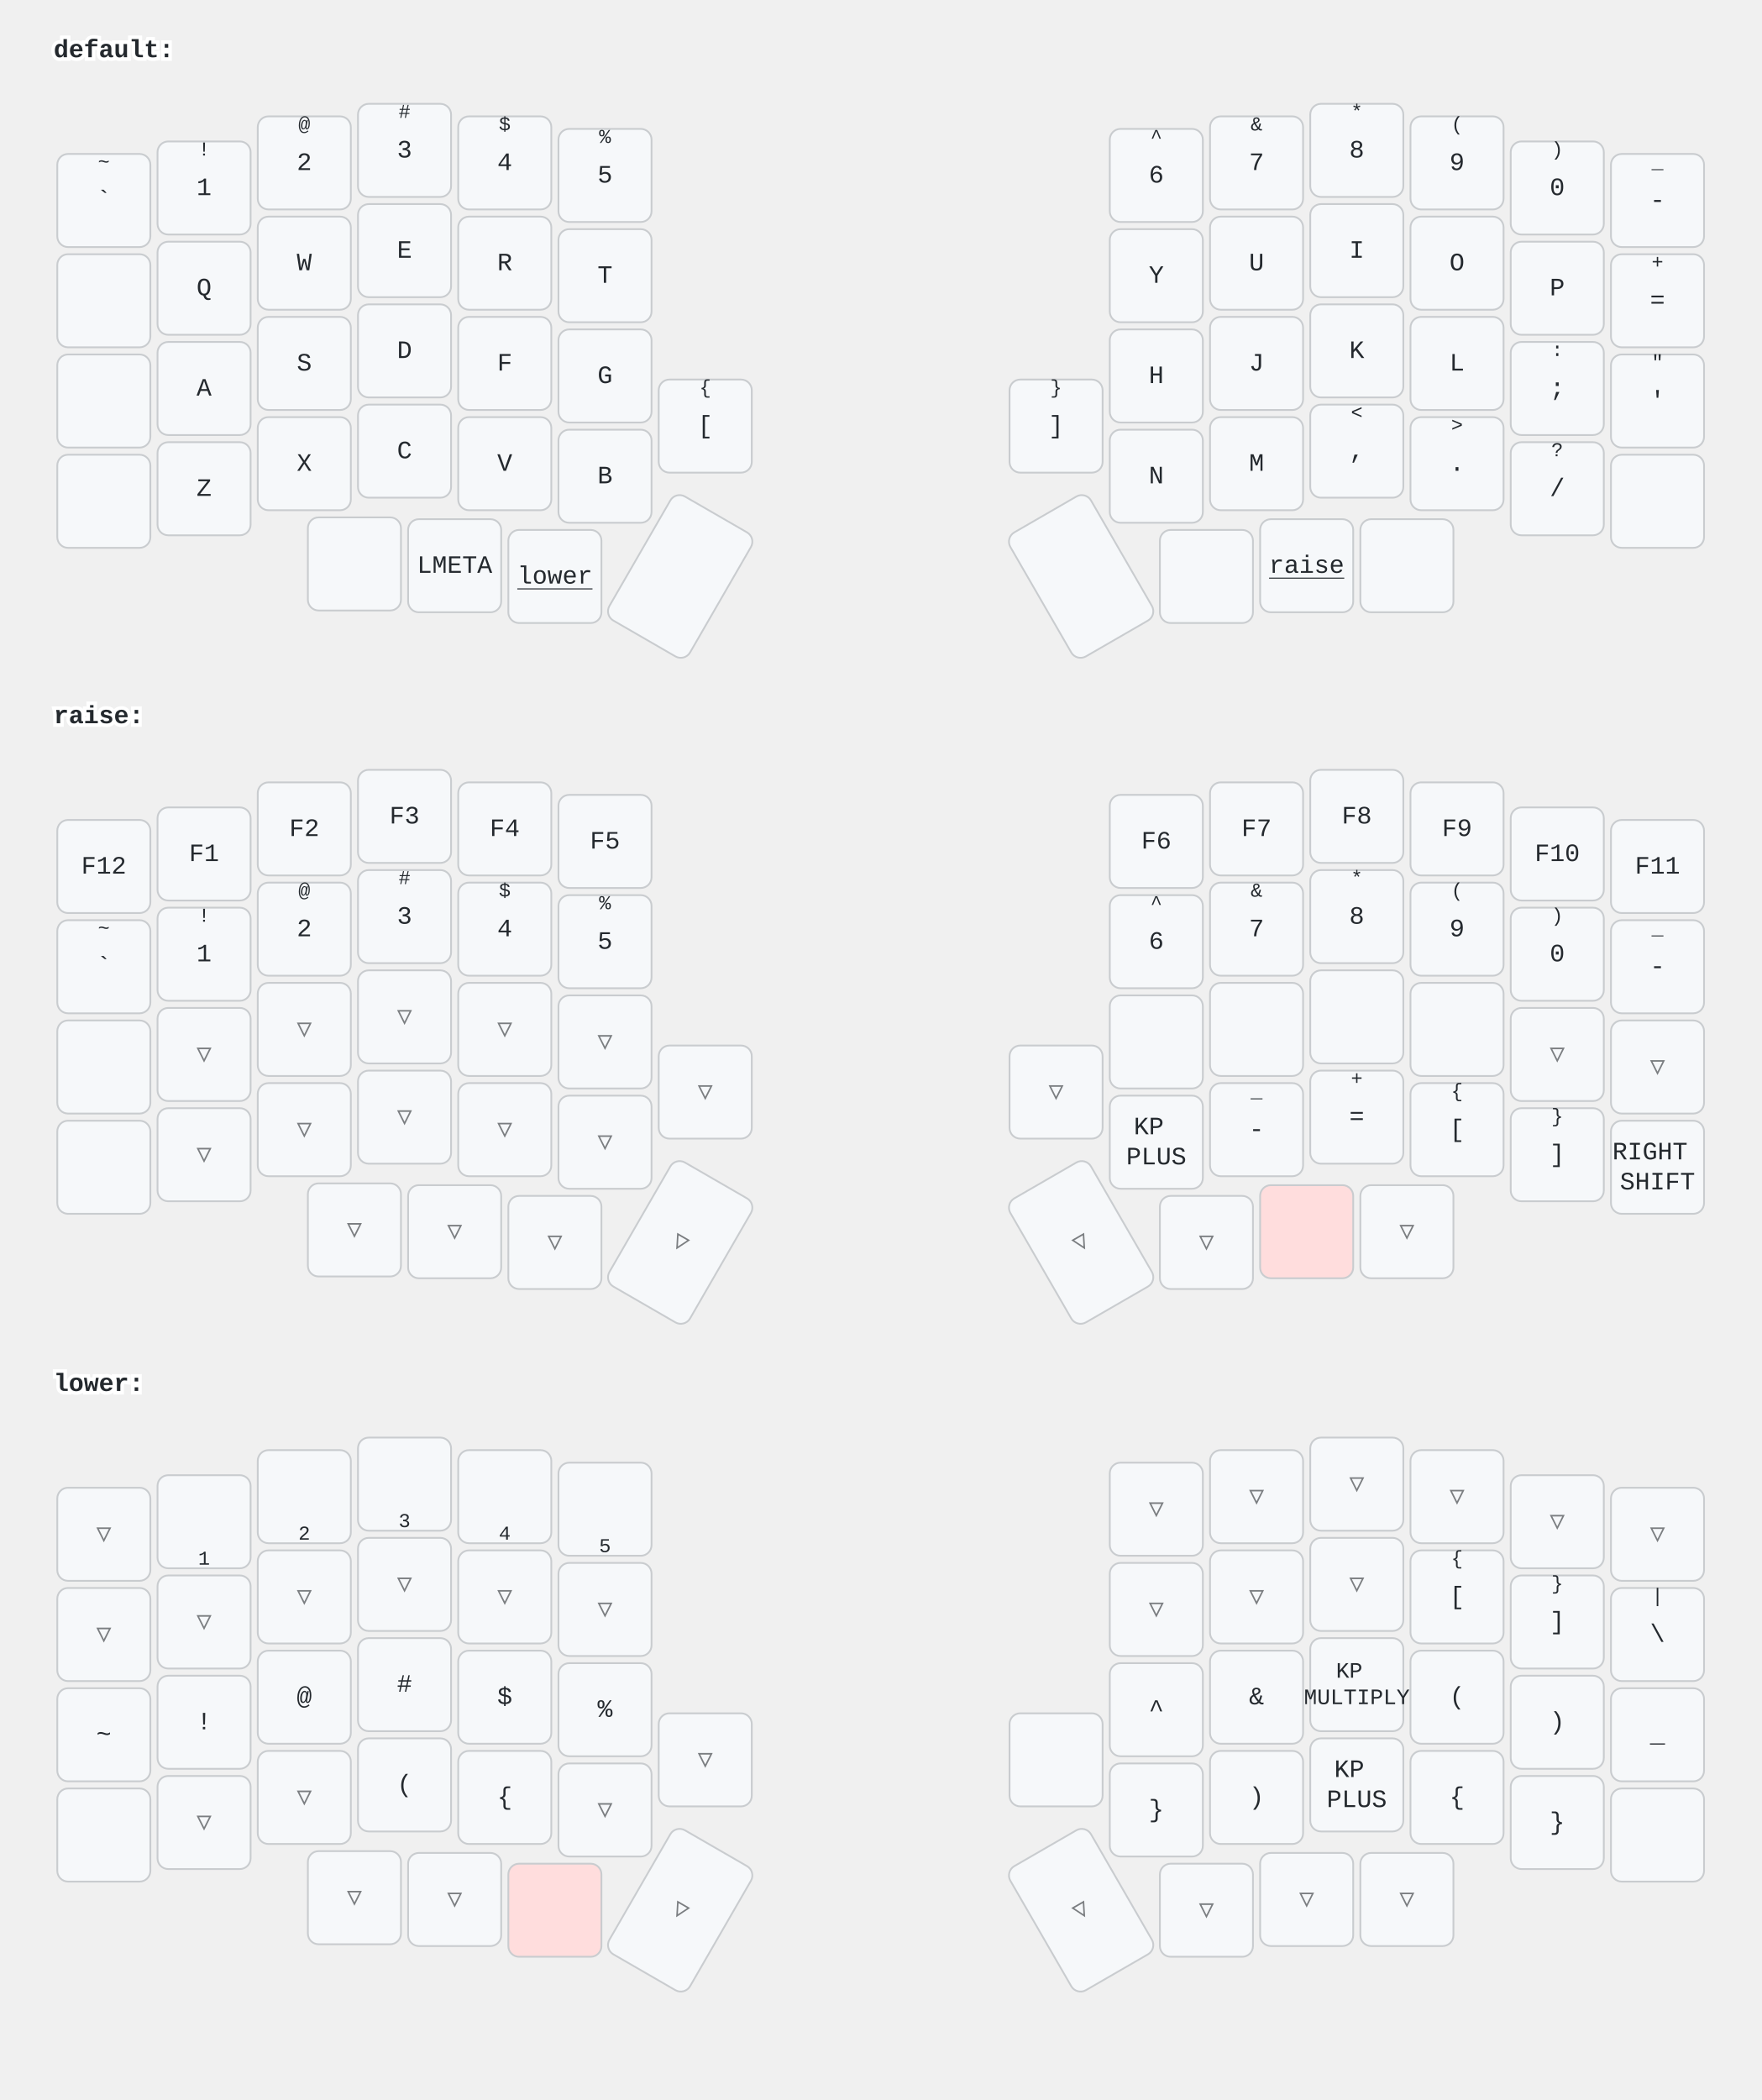
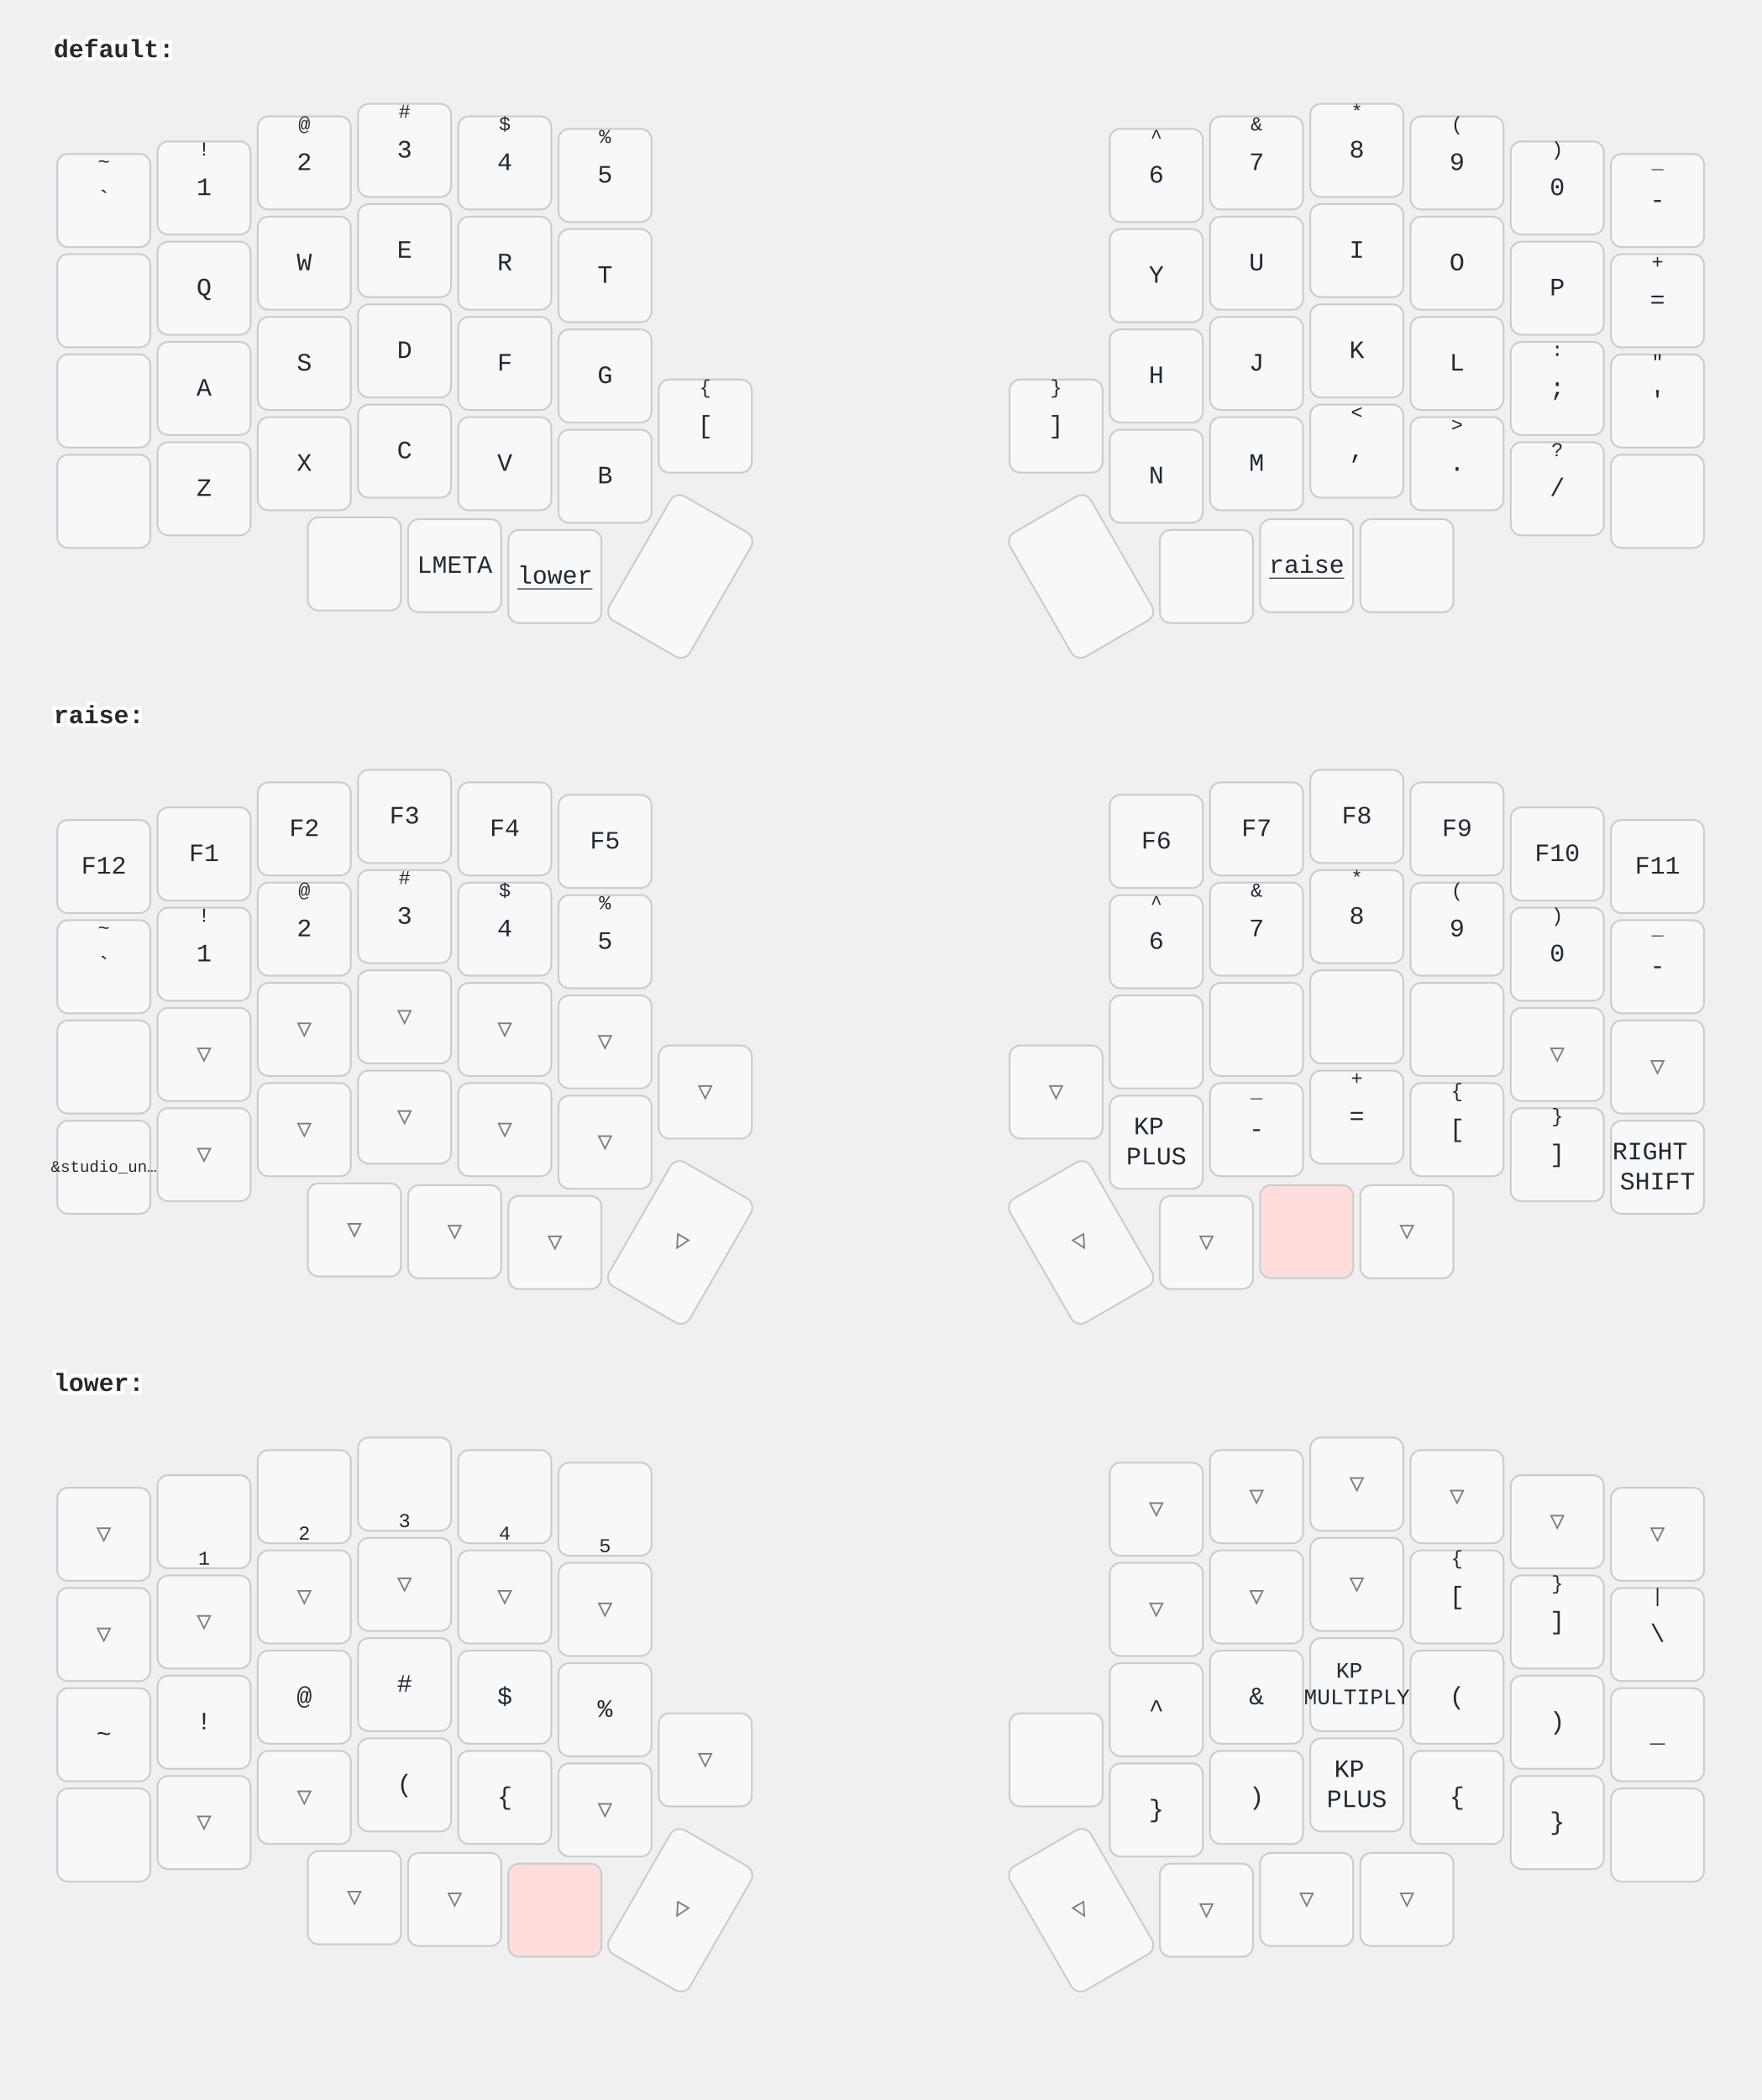
<svg xmlns="http://www.w3.org/2000/svg" xmlns:xlink="http://www.w3.org/1999/xlink" width="984" height="1173" viewBox="0 0 984 1173" class="keymap">
  <defs>/* start glyphs */
<svg id="mdi:apple-keyboard-control">
      <svg id="mdi-apple-keyboard-control" viewBox="0 0 24 24">
        <path d="M19.78,11.78L18.36,13.19L12,6.83L5.64,13.19L4.22,11.78L12,4L19.78,11.78Z" />
      </svg>
    </svg>
    <svg id="mdi:apple-keyboard-option">
      <svg id="mdi-apple-keyboard-option" viewBox="0 0 24 24">
        <path d="M3,4H9.11L16.15,18H21V20H14.88L7.84,6H3V4M14,4H21V6H14V4Z" />
      </svg>
    </svg>
    <svg id="mdi:apple-keyboard-shift">
      <svg id="mdi-apple-keyboard-shift" viewBox="0 0 24 24">
        <path d="M15,18V12H17.17L12,6.83L6.83,12H9V18H15M12,4L22,14H17V20H7V14H2L12,4Z" />
      </svg>
    </svg>
    <svg id="mdi:arrow-down-bold">
      <svg id="mdi-arrow-down-bold" viewBox="0 0 24 24">
        <path d="M9,4H15V12H19.84L12,19.84L4.16,12H9V4Z" />
      </svg>
    </svg>
    <svg id="mdi:arrow-left-bold">
      <svg id="mdi-arrow-left-bold" viewBox="0 0 24 24">
        <path d="M20,9V15H12V19.84L4.16,12L12,4.16V9H20Z" />
      </svg>
    </svg>
    <svg id="mdi:arrow-right-bold">
      <svg id="mdi-arrow-right-bold" viewBox="0 0 24 24">
        <path d="M4,15V9H12V4.16L19.84,12L12,19.84V15H4Z" />
      </svg>
    </svg>
    <svg id="mdi:arrow-up-bold">
      <svg id="mdi-arrow-up-bold" viewBox="0 0 24 24">
        <path d="M15,20H9V12H4.16L12,4.16L19.84,12H15V20Z" />
      </svg>
    </svg>
    <svg id="mdi:backspace">
      <svg id="mdi-backspace" viewBox="0 0 24 24">
        <path d="M22,3H7C6.31,3 5.77,3.35 5.41,3.88L0,12L5.41,20.11C5.77,20.64 6.31,21 7,21H22A2,2 0 0,0 24,19V5A2,2 0 0,0 22,3M19,15.59L17.59,17L14,13.41L10.41,17L9,15.59L12.59,12L9,8.41L10.41,7L14,10.59L17.59,7L19,8.41L15.41,12" />
      </svg>
    </svg>
    <svg id="mdi:backspace-reverse-outline">
      <svg id="mdi-backspace-reverse-outline" viewBox="0 0 24 24">
        <path d="M5,15.59L6.41,17L10,13.41L13.59,17L15,15.59L11.41,12L15,8.41L13.59,7L10,10.59L6.41,7L5,8.41L8.59,12L5,15.59M2,3A2,2 0 0,0 0,5V19A2,2 0 0,0 2,21H17C17.69,21 18.23,20.64 18.59,20.11L24,12L18.59,3.88C18.23,3.35 17.69,3 17,3H2M2,5H17L21.72,12L17,19H2V5Z" />
      </svg>
    </svg>
    <svg id="mdi:bluetooth-connect">
      <svg id="mdi-bluetooth-connect" viewBox="0 0 24 24">
        <path d="M19,10L17,12L19,14L21,12M14.88,16.29L13,18.17V14.41M13,5.83L14.88,7.71L13,9.58M17.71,7.71L12,2H11V9.58L6.41,5L5,6.41L10.59,12L5,17.58L6.41,19L11,14.41V22H12L17.71,16.29L13.41,12M7,12L5,10L3,12L5,14L7,12Z" />
      </svg>
    </svg>
    <svg id="mdi:keyboard-esc">
      <svg id="mdi-keyboard-esc" viewBox="0 0 24 24">
        <path d="M1 7H7V9H3V11H7V13H3V15H7V17H1V7M11 7H15V9H11V11H13C14.11 11 15 11.9 15 13V15C15 16.11 14.11 17 13 17H9V15H13V13H11C9.9 13 9 12.11 9 11V9C9 7.9 9.9 7 11 7M19 7H21C22.11 7 23 7.9 23 9V10H21V9H19V15H21V14H23V15C23 16.11 22.11 17 21 17H19C17.9 17 17 16.11 17 15V9C17 7.9 17.9 7 19 7Z" />
      </svg>
    </svg>
    <svg id="mdi:keyboard-return">
      <svg id="mdi-keyboard-return" viewBox="0 0 24 24">
        <path d="M19,7V11H5.83L9.41,7.41L8,6L2,12L8,18L9.41,16.58L5.83,13H21V7H19Z" />
      </svg>
    </svg>
    <svg id="mdi:keyboard-space">
      <svg id="mdi-keyboard-space" viewBox="0 0 24 24">
        <path d="M3 15H5V19H19V15H21V19C21 20.1 20.1 21 19 21H5C3.9 21 3 20.1 3 19V15Z" />
      </svg>
    </svg>
    <svg id="mdi:keyboard-tab">
      <svg id="mdi-keyboard-tab" viewBox="0 0 24 24">
        <path d="M20,18H22V6H20M11.59,7.41L15.17,11H1V13H15.17L11.59,16.58L13,18L19,12L13,6L11.59,7.41Z" />
      </svg>
    </svg>
  </defs>/* end glyphs */
<style>/* inherit to force styles through use tags */
svg path {
    fill: inherit;
}

/* font and background color specifications */
svg.keymap {
    font-family: SFMono-Regular,Consolas,Liberation Mono,Menlo,monospace;
    font-size: 14px;
    font-kerning: normal;
    text-rendering: optimizeLegibility;
    fill: #24292e;
}

/* default key styling */
rect.key {
    fill: #f6f8fa;
}

rect.key, rect.combo {
    stroke: #c9cccf;
    stroke-width: 1;
}

/* default key side styling, only used is draw_key_sides is set */
rect.side {
    filter: brightness(90%);
}

/* color accent for combo boxes */
rect.combo, rect.combo-separate {
    fill: #cdf;
}

/* color accent for held keys */
rect.held, rect.combo.held {
    fill: #fdd;
}

/* color accent for ghost (optional) keys */
rect.ghost, rect.combo.ghost {
    stroke-dasharray: 4, 4;
    stroke-width: 2;
}

text {
    text-anchor: middle;
    dominant-baseline: middle;
}

/* styling for layer labels */
text.label {
    font-weight: bold;
    text-anchor: start;
    stroke: white;
    stroke-width: 4;
    paint-order: stroke;
}

/* styling for optional footer */
text.footer {
    text-anchor: end;
    dominant-baseline: auto;
    stroke: white;
    stroke-width: 4;
    paint-order: stroke;
}

/* styling for combo tap, and key non-tap label text */
text.combo, text.hold, text.shifted, text.left, text.right {
    font-size: 11px;
}

text.hold {
    text-anchor: middle;
    dominant-baseline: auto;
}

text.shifted {
    text-anchor: middle;
    dominant-baseline: hanging;
}

text.left {
    text-anchor: start;
}

text.right {
    text-anchor: end;
}

text.layer-activator {
    text-decoration: underline;
}

/* styling for hold/shifted label text in combo box */
text.combo.hold, text.combo.shifted, text.combo.left, text.combo.right {
    font-size: 8px;
}

/* lighter symbol for transparent keys */
text.trans {
    fill: #7b7e81;
}

/* styling for combo dendrons */
path.combo {
    stroke-width: 1;
    stroke: gray;
    fill: none;
}

/* Start Tabler Icons Cleanup */
/* cannot use height/width with glyphs */
.icon-tabler &gt; path {
    fill: inherit;
    stroke: inherit;
    stroke-width: 2;
}
/* hide tabler's default box */
.icon-tabler &gt; path[stroke="none"][fill="none"] {
    visibility: hidden;
}
/* End Tabler Icons Cleanup */
</style>
  <g transform="translate(30, 0)" class="layer-default">
    <text x="0" y="28" class="label" id="default">default:</text>
    <g transform="translate(0, 56)">
      <g transform="translate(28, 56)" class="key keypos-0">
        <rect rx="6" ry="6" x="-26" y="-26" width="52" height="52" class="key" />
        <text x="0" y="0" class="key tap">`</text>
        <text x="0" y="-24" class="key shifted">~</text>
      </g>
      <g transform="translate(84, 49)" class="key keypos-1">
        <rect rx="6" ry="6" x="-26" y="-26" width="52" height="52" class="key" />
        <text x="0" y="0" class="key tap">1</text>
        <text x="0" y="-24" class="key shifted">!</text>
      </g>
      <g transform="translate(140, 35)" class="key keypos-2">
        <rect rx="6" ry="6" x="-26" y="-26" width="52" height="52" class="key" />
        <text x="0" y="0" class="key tap">2</text>
        <text x="0" y="-24" class="key shifted">@</text>
      </g>
      <g transform="translate(196, 28)" class="key keypos-3">
        <rect rx="6" ry="6" x="-26" y="-26" width="52" height="52" class="key" />
        <text x="0" y="0" class="key tap">3</text>
        <text x="0" y="-24" class="key shifted">#</text>
      </g>
      <g transform="translate(252, 35)" class="key keypos-4">
        <rect rx="6" ry="6" x="-26" y="-26" width="52" height="52" class="key" />
        <text x="0" y="0" class="key tap">4</text>
        <text x="0" y="-24" class="key shifted">$</text>
      </g>
      <g transform="translate(308, 42)" class="key keypos-5">
        <rect rx="6" ry="6" x="-26" y="-26" width="52" height="52" class="key" />
        <text x="0" y="0" class="key tap">5</text>
        <text x="0" y="-24" class="key shifted">%</text>
      </g>
      <g transform="translate(616, 42)" class="key keypos-6">
        <rect rx="6" ry="6" x="-26" y="-26" width="52" height="52" class="key" />
        <text x="0" y="0" class="key tap">6</text>
        <text x="0" y="-24" class="key shifted">^</text>
      </g>
      <g transform="translate(672, 35)" class="key keypos-7">
        <rect rx="6" ry="6" x="-26" y="-26" width="52" height="52" class="key" />
        <text x="0" y="0" class="key tap">7</text>
        <text x="0" y="-24" class="key shifted">&amp;</text>
      </g>
      <g transform="translate(728, 28)" class="key keypos-8">
        <rect rx="6" ry="6" x="-26" y="-26" width="52" height="52" class="key" />
        <text x="0" y="0" class="key tap">8</text>
        <text x="0" y="-24" class="key shifted">*</text>
      </g>
      <g transform="translate(784, 35)" class="key keypos-9">
        <rect rx="6" ry="6" x="-26" y="-26" width="52" height="52" class="key" />
        <text x="0" y="0" class="key tap">9</text>
        <text x="0" y="-24" class="key shifted">(</text>
      </g>
      <g transform="translate(840, 49)" class="key keypos-10">
        <rect rx="6" ry="6" x="-26" y="-26" width="52" height="52" class="key" />
        <text x="0" y="0" class="key tap">0</text>
        <text x="0" y="-24" class="key shifted">)</text>
      </g>
      <g transform="translate(896, 56)" class="key keypos-11">
        <rect rx="6" ry="6" x="-26" y="-26" width="52" height="52" class="key" />
        <text x="0" y="0" class="key tap">-</text>
        <text x="0" y="-24" class="key shifted">_</text>
      </g>
      <g transform="translate(28, 112)" class="key keypos-12">
        <rect rx="6" ry="6" x="-26" y="-26" width="52" height="52" class="key" />
        <use href="#mdi:keyboard-tab" xlink:href="#mdi:keyboard-tab" x="-7" y="-7" height="14" width="14.0" class="key tap glyph mdi:keyboard-tab" />
      </g>
      <g transform="translate(84, 105)" class="key keypos-13">
        <rect rx="6" ry="6" x="-26" y="-26" width="52" height="52" class="key" />
        <text x="0" y="0" class="key tap">Q</text>
      </g>
      <g transform="translate(140, 91)" class="key keypos-14">
        <rect rx="6" ry="6" x="-26" y="-26" width="52" height="52" class="key" />
        <text x="0" y="0" class="key tap">W</text>
      </g>
      <g transform="translate(196, 84)" class="key keypos-15">
        <rect rx="6" ry="6" x="-26" y="-26" width="52" height="52" class="key" />
        <text x="0" y="0" class="key tap">E</text>
      </g>
      <g transform="translate(252, 91)" class="key keypos-16">
        <rect rx="6" ry="6" x="-26" y="-26" width="52" height="52" class="key" />
        <text x="0" y="0" class="key tap">R</text>
      </g>
      <g transform="translate(308, 98)" class="key keypos-17">
        <rect rx="6" ry="6" x="-26" y="-26" width="52" height="52" class="key" />
        <text x="0" y="0" class="key tap">T</text>
      </g>
      <g transform="translate(616, 98)" class="key keypos-18">
        <rect rx="6" ry="6" x="-26" y="-26" width="52" height="52" class="key" />
        <text x="0" y="0" class="key tap">Y</text>
      </g>
      <g transform="translate(672, 91)" class="key keypos-19">
        <rect rx="6" ry="6" x="-26" y="-26" width="52" height="52" class="key" />
        <text x="0" y="0" class="key tap">U</text>
      </g>
      <g transform="translate(728, 84)" class="key keypos-20">
        <rect rx="6" ry="6" x="-26" y="-26" width="52" height="52" class="key" />
        <text x="0" y="0" class="key tap">I</text>
      </g>
      <g transform="translate(784, 91)" class="key keypos-21">
        <rect rx="6" ry="6" x="-26" y="-26" width="52" height="52" class="key" />
        <text x="0" y="0" class="key tap">O</text>
      </g>
      <g transform="translate(840, 105)" class="key keypos-22">
        <rect rx="6" ry="6" x="-26" y="-26" width="52" height="52" class="key" />
        <text x="0" y="0" class="key tap">P</text>
      </g>
      <g transform="translate(896, 112)" class="key keypos-23">
        <rect rx="6" ry="6" x="-26" y="-26" width="52" height="52" class="key" />
        <text x="0" y="0" class="key tap">=</text>
        <text x="0" y="-24" class="key shifted">+</text>
      </g>
      <g transform="translate(28, 168)" class="key keypos-24">
        <rect rx="6" ry="6" x="-26" y="-26" width="52" height="52" class="key" />
        <use href="#mdi:keyboard-esc" xlink:href="#mdi:keyboard-esc" x="-7" y="-7" height="14" width="14.0" class="key tap glyph mdi:keyboard-esc" />
        <use href="#mdi:apple-keyboard-control" xlink:href="#mdi:apple-keyboard-control" x="-6" y="12" height="12" width="12.0" class="key hold glyph mdi:apple-keyboard-control" />
      </g>
      <g transform="translate(84, 161)" class="key keypos-25">
        <rect rx="6" ry="6" x="-26" y="-26" width="52" height="52" class="key" />
        <text x="0" y="0" class="key tap">A</text>
      </g>
      <g transform="translate(140, 147)" class="key keypos-26">
        <rect rx="6" ry="6" x="-26" y="-26" width="52" height="52" class="key" />
        <text x="0" y="0" class="key tap">S</text>
      </g>
      <g transform="translate(196, 140)" class="key keypos-27">
        <rect rx="6" ry="6" x="-26" y="-26" width="52" height="52" class="key" />
        <text x="0" y="0" class="key tap">D</text>
      </g>
      <g transform="translate(252, 147)" class="key keypos-28">
        <rect rx="6" ry="6" x="-26" y="-26" width="52" height="52" class="key" />
        <text x="0" y="0" class="key tap">F</text>
      </g>
      <g transform="translate(308, 154)" class="key keypos-29">
        <rect rx="6" ry="6" x="-26" y="-26" width="52" height="52" class="key" />
        <text x="0" y="0" class="key tap">G</text>
      </g>
      <g transform="translate(616, 154)" class="key keypos-30">
        <rect rx="6" ry="6" x="-26" y="-26" width="52" height="52" class="key" />
        <text x="0" y="0" class="key tap">H</text>
      </g>
      <g transform="translate(672, 147)" class="key keypos-31">
        <rect rx="6" ry="6" x="-26" y="-26" width="52" height="52" class="key" />
        <text x="0" y="0" class="key tap">J</text>
      </g>
      <g transform="translate(728, 140)" class="key keypos-32">
        <rect rx="6" ry="6" x="-26" y="-26" width="52" height="52" class="key" />
        <text x="0" y="0" class="key tap">K</text>
      </g>
      <g transform="translate(784, 147)" class="key keypos-33">
        <rect rx="6" ry="6" x="-26" y="-26" width="52" height="52" class="key" />
        <text x="0" y="0" class="key tap">L</text>
      </g>
      <g transform="translate(840, 161)" class="key keypos-34">
        <rect rx="6" ry="6" x="-26" y="-26" width="52" height="52" class="key" />
        <text x="0" y="0" class="key tap">;</text>
        <text x="0" y="-24" class="key shifted">:</text>
      </g>
      <g transform="translate(896, 168)" class="key keypos-35">
        <rect rx="6" ry="6" x="-26" y="-26" width="52" height="52" class="key" />
        <text x="0" y="0" class="key tap">'</text>
        <text x="0" y="-24" class="key shifted">"</text>
      </g>
      <g transform="translate(28, 224)" class="key keypos-36">
        <rect rx="6" ry="6" x="-26" y="-26" width="52" height="52" class="key" />
        <use href="#mdi:apple-keyboard-shift" xlink:href="#mdi:apple-keyboard-shift" x="-7" y="-7" height="14" width="14.0" class="key tap glyph mdi:apple-keyboard-shift" />
      </g>
      <g transform="translate(84, 217)" class="key keypos-37">
        <rect rx="6" ry="6" x="-26" y="-26" width="52" height="52" class="key" />
        <text x="0" y="0" class="key tap">Z</text>
      </g>
      <g transform="translate(140, 203)" class="key keypos-38">
        <rect rx="6" ry="6" x="-26" y="-26" width="52" height="52" class="key" />
        <text x="0" y="0" class="key tap">X</text>
      </g>
      <g transform="translate(196, 196)" class="key keypos-39">
        <rect rx="6" ry="6" x="-26" y="-26" width="52" height="52" class="key" />
        <text x="0" y="0" class="key tap">C</text>
      </g>
      <g transform="translate(252, 203)" class="key keypos-40">
        <rect rx="6" ry="6" x="-26" y="-26" width="52" height="52" class="key" />
        <text x="0" y="0" class="key tap">V</text>
      </g>
      <g transform="translate(308, 210)" class="key keypos-41">
        <rect rx="6" ry="6" x="-26" y="-26" width="52" height="52" class="key" />
        <text x="0" y="0" class="key tap">B</text>
      </g>
      <g transform="translate(364, 182)" class="key keypos-42">
        <rect rx="6" ry="6" x="-26" y="-26" width="52" height="52" class="key" />
        <text x="0" y="0" class="key tap">[</text>
        <text x="0" y="-24" class="key shifted">{</text>
      </g>
      <g transform="translate(560, 182)" class="key keypos-43">
        <rect rx="6" ry="6" x="-26" y="-26" width="52" height="52" class="key" />
        <text x="0" y="0" class="key tap">]</text>
        <text x="0" y="-24" class="key shifted">}</text>
      </g>
      <g transform="translate(616, 210)" class="key keypos-44">
        <rect rx="6" ry="6" x="-26" y="-26" width="52" height="52" class="key" />
        <text x="0" y="0" class="key tap">N</text>
      </g>
      <g transform="translate(672, 203)" class="key keypos-45">
        <rect rx="6" ry="6" x="-26" y="-26" width="52" height="52" class="key" />
        <text x="0" y="0" class="key tap">M</text>
      </g>
      <g transform="translate(728, 196)" class="key keypos-46">
        <rect rx="6" ry="6" x="-26" y="-26" width="52" height="52" class="key" />
        <text x="0" y="0" class="key tap">,</text>
        <text x="0" y="-24" class="key shifted">&lt;</text>
      </g>
      <g transform="translate(784, 203)" class="key keypos-47">
        <rect rx="6" ry="6" x="-26" y="-26" width="52" height="52" class="key" />
        <text x="0" y="0" class="key tap">.</text>
        <text x="0" y="-24" class="key shifted">&gt;</text>
      </g>
      <g transform="translate(840, 217)" class="key keypos-48">
        <rect rx="6" ry="6" x="-26" y="-26" width="52" height="52" class="key" />
        <text x="0" y="0" class="key tap">/</text>
        <text x="0" y="-24" class="key shifted">?</text>
      </g>
      <g transform="translate(896, 224)" class="key keypos-49">
        <rect rx="6" ry="6" x="-26" y="-26" width="52" height="52" class="key" />
        <use href="#mdi:apple-keyboard-shift" xlink:href="#mdi:apple-keyboard-shift" x="-7" y="-7" height="14" width="14.0" class="key tap glyph mdi:apple-keyboard-shift" />
      </g>
      <g transform="translate(168, 259)" class="key keypos-50">
        <rect rx="6" ry="6" x="-26" y="-26" width="52" height="52" class="key" />
        <use href="#mdi:apple-keyboard-option" xlink:href="#mdi:apple-keyboard-option" x="-7" y="-7" height="14" width="14.0" class="key tap glyph mdi:apple-keyboard-option" />
      </g>
      <g transform="translate(224, 260)" class="key keypos-51">
        <rect rx="6" ry="6" x="-26" y="-26" width="52" height="52" class="key" />
        <text x="0" y="0" class="key tap">LMETA</text>
      </g>
      <g transform="translate(280, 266)" class="key keypos-52">
        <rect rx="6" ry="6" x="-26" y="-26" width="52" height="52" class="key" />
        <a href="#lower">
          <text x="0" y="0" class="key tap layer-activator">lower</text>
        </a>
      </g>
      <g transform="translate(350, 266) rotate(30.0)" class="key enter keypos-53">
        <rect rx="6" ry="6" x="-26" y="-40" width="52" height="80" class="key enter" />
        <use href="#mdi:keyboard-return" xlink:href="#mdi:keyboard-return" x="-7" y="-7" height="14" width="14.0" class="key enter tap glyph mdi:keyboard-return" />
      </g>
      <g transform="translate(574, 266) rotate(-30.0)" class="key backspace keypos-54">
        <rect rx="6" ry="6" x="-26" y="-40" width="52" height="80" class="key backspace" />
        <use href="#mdi:backspace" xlink:href="#mdi:backspace" x="-7" y="-7" height="14" width="14.0" class="key backspace tap glyph mdi:backspace" />
      </g>
      <g transform="translate(644, 266)" class="key keypos-55">
        <rect rx="6" ry="6" x="-26" y="-26" width="52" height="52" class="key" />
        <use href="#mdi:keyboard-space" xlink:href="#mdi:keyboard-space" x="-7" y="-7" height="14" width="14.0" class="key tap glyph mdi:keyboard-space" />
      </g>
      <g transform="translate(700, 260)" class="key keypos-56">
        <rect rx="6" ry="6" x="-26" y="-26" width="52" height="52" class="key" />
        <a href="#raise">
          <text x="0" y="0" class="key tap layer-activator">raise</text>
        </a>
      </g>
      <g transform="translate(756, 260)" class="key keypos-57">
        <rect rx="6" ry="6" x="-26" y="-26" width="52" height="52" class="key" />
        <use href="#mdi:apple-keyboard-control" xlink:href="#mdi:apple-keyboard-control" x="-7" y="-7" height="14" width="14.0" class="key tap glyph mdi:apple-keyboard-control" />
      </g>
    </g>
  </g>
  <g transform="translate(30, 372)" class="layer-raise">
    <text x="0" y="28" class="label" id="raise">raise:</text>
    <g transform="translate(0, 56)">
      <g transform="translate(28, 56)" class="key keypos-0">
        <rect rx="6" ry="6" x="-26" y="-26" width="52" height="52" class="key" />
        <text x="0" y="0" class="key tap">F12</text>
      </g>
      <g transform="translate(84, 49)" class="key keypos-1">
        <rect rx="6" ry="6" x="-26" y="-26" width="52" height="52" class="key" />
        <text x="0" y="0" class="key tap">F1</text>
      </g>
      <g transform="translate(140, 35)" class="key keypos-2">
        <rect rx="6" ry="6" x="-26" y="-26" width="52" height="52" class="key" />
        <text x="0" y="0" class="key tap">F2</text>
      </g>
      <g transform="translate(196, 28)" class="key keypos-3">
        <rect rx="6" ry="6" x="-26" y="-26" width="52" height="52" class="key" />
        <text x="0" y="0" class="key tap">F3</text>
      </g>
      <g transform="translate(252, 35)" class="key keypos-4">
        <rect rx="6" ry="6" x="-26" y="-26" width="52" height="52" class="key" />
        <text x="0" y="0" class="key tap">F4</text>
      </g>
      <g transform="translate(308, 42)" class="key keypos-5">
        <rect rx="6" ry="6" x="-26" y="-26" width="52" height="52" class="key" />
        <text x="0" y="0" class="key tap">F5</text>
      </g>
      <g transform="translate(616, 42)" class="key keypos-6">
        <rect rx="6" ry="6" x="-26" y="-26" width="52" height="52" class="key" />
        <text x="0" y="0" class="key tap">F6</text>
      </g>
      <g transform="translate(672, 35)" class="key keypos-7">
        <rect rx="6" ry="6" x="-26" y="-26" width="52" height="52" class="key" />
        <text x="0" y="0" class="key tap">F7</text>
      </g>
      <g transform="translate(728, 28)" class="key keypos-8">
        <rect rx="6" ry="6" x="-26" y="-26" width="52" height="52" class="key" />
        <text x="0" y="0" class="key tap">F8</text>
      </g>
      <g transform="translate(784, 35)" class="key keypos-9">
        <rect rx="6" ry="6" x="-26" y="-26" width="52" height="52" class="key" />
        <text x="0" y="0" class="key tap">F9</text>
      </g>
      <g transform="translate(840, 49)" class="key keypos-10">
        <rect rx="6" ry="6" x="-26" y="-26" width="52" height="52" class="key" />
        <text x="0" y="0" class="key tap">F10</text>
      </g>
      <g transform="translate(896, 56)" class="key keypos-11">
        <rect rx="6" ry="6" x="-26" y="-26" width="52" height="52" class="key" />
        <text x="0" y="0" class="key tap">F11</text>
      </g>
      <g transform="translate(28, 112)" class="key keypos-12">
        <rect rx="6" ry="6" x="-26" y="-26" width="52" height="52" class="key" />
        <text x="0" y="0" class="key tap">`</text>
        <text x="0" y="-24" class="key shifted">~</text>
      </g>
      <g transform="translate(84, 105)" class="key keypos-13">
        <rect rx="6" ry="6" x="-26" y="-26" width="52" height="52" class="key" />
        <text x="0" y="0" class="key tap">1</text>
        <text x="0" y="-24" class="key shifted">!</text>
      </g>
      <g transform="translate(140, 91)" class="key keypos-14">
        <rect rx="6" ry="6" x="-26" y="-26" width="52" height="52" class="key" />
        <text x="0" y="0" class="key tap">2</text>
        <text x="0" y="-24" class="key shifted">@</text>
      </g>
      <g transform="translate(196, 84)" class="key keypos-15">
        <rect rx="6" ry="6" x="-26" y="-26" width="52" height="52" class="key" />
        <text x="0" y="0" class="key tap">3</text>
        <text x="0" y="-24" class="key shifted">#</text>
      </g>
      <g transform="translate(252, 91)" class="key keypos-16">
        <rect rx="6" ry="6" x="-26" y="-26" width="52" height="52" class="key" />
        <text x="0" y="0" class="key tap">4</text>
        <text x="0" y="-24" class="key shifted">$</text>
      </g>
      <g transform="translate(308, 98)" class="key keypos-17">
        <rect rx="6" ry="6" x="-26" y="-26" width="52" height="52" class="key" />
        <text x="0" y="0" class="key tap">5</text>
        <text x="0" y="-24" class="key shifted">%</text>
      </g>
      <g transform="translate(616, 98)" class="key keypos-18">
        <rect rx="6" ry="6" x="-26" y="-26" width="52" height="52" class="key" />
        <text x="0" y="0" class="key tap">6</text>
        <text x="0" y="-24" class="key shifted">^</text>
      </g>
      <g transform="translate(672, 91)" class="key keypos-19">
        <rect rx="6" ry="6" x="-26" y="-26" width="52" height="52" class="key" />
        <text x="0" y="0" class="key tap">7</text>
        <text x="0" y="-24" class="key shifted">&amp;</text>
      </g>
      <g transform="translate(728, 84)" class="key keypos-20">
        <rect rx="6" ry="6" x="-26" y="-26" width="52" height="52" class="key" />
        <text x="0" y="0" class="key tap">8</text>
        <text x="0" y="-24" class="key shifted">*</text>
      </g>
      <g transform="translate(784, 91)" class="key keypos-21">
        <rect rx="6" ry="6" x="-26" y="-26" width="52" height="52" class="key" />
        <text x="0" y="0" class="key tap">9</text>
        <text x="0" y="-24" class="key shifted">(</text>
      </g>
      <g transform="translate(840, 105)" class="key keypos-22">
        <rect rx="6" ry="6" x="-26" y="-26" width="52" height="52" class="key" />
        <text x="0" y="0" class="key tap">0</text>
        <text x="0" y="-24" class="key shifted">)</text>
      </g>
      <g transform="translate(896, 112)" class="key keypos-23">
        <rect rx="6" ry="6" x="-26" y="-26" width="52" height="52" class="key" />
        <text x="0" y="0" class="key tap">-</text>
        <text x="0" y="-24" class="key shifted">_</text>
      </g>
      <g transform="translate(28, 168)" class="key keypos-24">
        <rect rx="6" ry="6" x="-26" y="-26" width="52" height="52" class="key" />
        <use href="#mdi:keyboard-esc" xlink:href="#mdi:keyboard-esc" x="-7" y="-7" height="14" width="14.0" class="key tap glyph mdi:keyboard-esc" />
        <use href="#mdi:apple-keyboard-control" xlink:href="#mdi:apple-keyboard-control" x="-6" y="12" height="12" width="12.0" class="key hold glyph mdi:apple-keyboard-control" />
      </g>
      <g transform="translate(84, 161)" class="key trans keypos-25">
        <rect rx="6" ry="6" x="-26" y="-26" width="52" height="52" class="key trans" />
        <text x="0" y="0" class="key trans tap">▽</text>
      </g>
      <g transform="translate(140, 147)" class="key trans keypos-26">
        <rect rx="6" ry="6" x="-26" y="-26" width="52" height="52" class="key trans" />
        <text x="0" y="0" class="key trans tap">▽</text>
      </g>
      <g transform="translate(196, 140)" class="key trans keypos-27">
        <rect rx="6" ry="6" x="-26" y="-26" width="52" height="52" class="key trans" />
        <text x="0" y="0" class="key trans tap">▽</text>
      </g>
      <g transform="translate(252, 147)" class="key trans keypos-28">
        <rect rx="6" ry="6" x="-26" y="-26" width="52" height="52" class="key trans" />
        <text x="0" y="0" class="key trans tap">▽</text>
      </g>
      <g transform="translate(308, 154)" class="key trans keypos-29">
        <rect rx="6" ry="6" x="-26" y="-26" width="52" height="52" class="key trans" />
        <text x="0" y="0" class="key trans tap">▽</text>
      </g>
      <g transform="translate(616, 154)" class="key keypos-30">
        <rect rx="6" ry="6" x="-26" y="-26" width="52" height="52" class="key" />
        <use href="#mdi:arrow-left-bold" xlink:href="#mdi:arrow-left-bold" x="-7" y="-7" height="14" width="14.0" class="key tap glyph mdi:arrow-left-bold" />
      </g>
      <g transform="translate(672, 147)" class="key keypos-31">
        <rect rx="6" ry="6" x="-26" y="-26" width="52" height="52" class="key" />
        <use href="#mdi:arrow-down-bold" xlink:href="#mdi:arrow-down-bold" x="-7" y="-7" height="14" width="14.0" class="key tap glyph mdi:arrow-down-bold" />
      </g>
      <g transform="translate(728, 140)" class="key keypos-32">
        <rect rx="6" ry="6" x="-26" y="-26" width="52" height="52" class="key" />
        <use href="#mdi:arrow-up-bold" xlink:href="#mdi:arrow-up-bold" x="-7" y="-7" height="14" width="14.0" class="key tap glyph mdi:arrow-up-bold" />
      </g>
      <g transform="translate(784, 147)" class="key keypos-33">
        <rect rx="6" ry="6" x="-26" y="-26" width="52" height="52" class="key" />
        <use href="#mdi:arrow-right-bold" xlink:href="#mdi:arrow-right-bold" x="-7" y="-7" height="14" width="14.0" class="key tap glyph mdi:arrow-right-bold" />
      </g>
      <g transform="translate(840, 161)" class="key trans keypos-34">
        <rect rx="6" ry="6" x="-26" y="-26" width="52" height="52" class="key trans" />
        <text x="0" y="0" class="key trans tap">▽</text>
      </g>
      <g transform="translate(896, 168)" class="key trans keypos-35">
        <rect rx="6" ry="6" x="-26" y="-26" width="52" height="52" class="key trans" />
        <text x="0" y="0" class="key trans tap">▽</text>
      </g>
      <g transform="translate(28, 224)" class="key keypos-36">
        <rect rx="6" ry="6" x="-26" y="-26" width="52" height="52" class="key" />
-         <use href="#mdi:apple-keyboard-shift" xlink:href="#mdi:apple-keyboard-shift" x="-7" y="-7" height="14" width="14.0" class="key tap glyph mdi:apple-keyboard-shift" />
+         <text x="0" y="0" class="key tap">
+           <tspan style="font-size: 64%">&amp;studio_un…</tspan>
+         </text>
      </g>
      <g transform="translate(84, 217)" class="key trans keypos-37">
        <rect rx="6" ry="6" x="-26" y="-26" width="52" height="52" class="key trans" />
        <text x="0" y="0" class="key trans tap">▽</text>
      </g>
      <g transform="translate(140, 203)" class="key trans keypos-38">
        <rect rx="6" ry="6" x="-26" y="-26" width="52" height="52" class="key trans" />
        <text x="0" y="0" class="key trans tap">▽</text>
      </g>
      <g transform="translate(196, 196)" class="key trans keypos-39">
        <rect rx="6" ry="6" x="-26" y="-26" width="52" height="52" class="key trans" />
        <text x="0" y="0" class="key trans tap">▽</text>
      </g>
      <g transform="translate(252, 203)" class="key trans keypos-40">
        <rect rx="6" ry="6" x="-26" y="-26" width="52" height="52" class="key trans" />
        <text x="0" y="0" class="key trans tap">▽</text>
      </g>
      <g transform="translate(308, 210)" class="key trans keypos-41">
        <rect rx="6" ry="6" x="-26" y="-26" width="52" height="52" class="key trans" />
        <text x="0" y="0" class="key trans tap">▽</text>
      </g>
      <g transform="translate(364, 182)" class="key trans keypos-42">
        <rect rx="6" ry="6" x="-26" y="-26" width="52" height="52" class="key trans" />
        <text x="0" y="0" class="key trans tap">▽</text>
      </g>
      <g transform="translate(560, 182)" class="key trans keypos-43">
        <rect rx="6" ry="6" x="-26" y="-26" width="52" height="52" class="key trans" />
        <text x="0" y="0" class="key trans tap">▽</text>
      </g>
      <g transform="translate(616, 210)" class="key keypos-44">
        <rect rx="6" ry="6" x="-26" y="-26" width="52" height="52" class="key" />
        <text x="0" y="0" class="key tap">
          <tspan x="0" dy="-0.6em">KP</tspan>
          <tspan x="0" dy="1.2em">PLUS</tspan>
        </text>
      </g>
      <g transform="translate(672, 203)" class="key keypos-45">
        <rect rx="6" ry="6" x="-26" y="-26" width="52" height="52" class="key" />
        <text x="0" y="0" class="key tap">-</text>
        <text x="0" y="-24" class="key shifted">_</text>
      </g>
      <g transform="translate(728, 196)" class="key keypos-46">
        <rect rx="6" ry="6" x="-26" y="-26" width="52" height="52" class="key" />
        <text x="0" y="0" class="key tap">=</text>
        <text x="0" y="-24" class="key shifted">+</text>
      </g>
      <g transform="translate(784, 203)" class="key keypos-47">
        <rect rx="6" ry="6" x="-26" y="-26" width="52" height="52" class="key" />
        <text x="0" y="0" class="key tap">[</text>
        <text x="0" y="-24" class="key shifted">{</text>
      </g>
      <g transform="translate(840, 217)" class="key keypos-48">
        <rect rx="6" ry="6" x="-26" y="-26" width="52" height="52" class="key" />
        <text x="0" y="0" class="key tap">]</text>
        <text x="0" y="-24" class="key shifted">}</text>
      </g>
      <g transform="translate(896, 224)" class="key keypos-49">
        <rect rx="6" ry="6" x="-26" y="-26" width="52" height="52" class="key" />
        <text x="0" y="0" class="key tap">
          <tspan x="0" dy="-0.6em">RIGHT</tspan>
          <tspan x="0" dy="1.2em">SHIFT</tspan>
        </text>
      </g>
      <g transform="translate(168, 259)" class="key trans keypos-50">
        <rect rx="6" ry="6" x="-26" y="-26" width="52" height="52" class="key trans" />
        <text x="0" y="0" class="key trans tap">▽</text>
      </g>
      <g transform="translate(224, 260)" class="key trans keypos-51">
        <rect rx="6" ry="6" x="-26" y="-26" width="52" height="52" class="key trans" />
        <text x="0" y="0" class="key trans tap">▽</text>
      </g>
      <g transform="translate(280, 266)" class="key trans keypos-52">
        <rect rx="6" ry="6" x="-26" y="-26" width="52" height="52" class="key trans" />
        <text x="0" y="0" class="key trans tap">▽</text>
      </g>
      <g transform="translate(350, 266) rotate(30.0)" class="key trans keypos-53">
        <rect rx="6" ry="6" x="-26" y="-40" width="52" height="80" class="key trans" />
        <text x="0" y="0" class="key trans tap">▽</text>
      </g>
      <g transform="translate(574, 266) rotate(-30.0)" class="key trans keypos-54">
        <rect rx="6" ry="6" x="-26" y="-40" width="52" height="80" class="key trans" />
        <text x="0" y="0" class="key trans tap">▽</text>
      </g>
      <g transform="translate(644, 266)" class="key trans keypos-55">
        <rect rx="6" ry="6" x="-26" y="-26" width="52" height="52" class="key trans" />
        <text x="0" y="0" class="key trans tap">▽</text>
      </g>
      <g transform="translate(700, 260)" class="key held keypos-56">
        <rect rx="6" ry="6" x="-26" y="-26" width="52" height="52" class="key held" />
      </g>
      <g transform="translate(756, 260)" class="key trans keypos-57">
        <rect rx="6" ry="6" x="-26" y="-26" width="52" height="52" class="key trans" />
        <text x="0" y="0" class="key trans tap">▽</text>
      </g>
    </g>
  </g>
  <g transform="translate(30, 745)" class="layer-lower">
    <text x="0" y="28" class="label" id="lower">lower:</text>
    <g transform="translate(0, 56)">
      <g transform="translate(28, 56)" class="key trans keypos-0">
        <rect rx="6" ry="6" x="-26" y="-26" width="52" height="52" class="key trans" />
        <text x="0" y="0" class="key trans tap">▽</text>
      </g>
      <g transform="translate(84, 49)" class="key keypos-1">
        <rect rx="6" ry="6" x="-26" y="-26" width="52" height="52" class="key" />
        <text x="0" y="24" class="key hold">1</text>
        <use href="#mdi:bluetooth-connect" xlink:href="#mdi:bluetooth-connect" x="-5" y="-24" height="10" width="10.0" class="key shifted glyph mdi:bluetooth-connect" />
      </g>
      <g transform="translate(140, 35)" class="key keypos-2">
        <rect rx="6" ry="6" x="-26" y="-26" width="52" height="52" class="key" />
        <text x="0" y="24" class="key hold">2</text>
        <use href="#mdi:bluetooth-connect" xlink:href="#mdi:bluetooth-connect" x="-5" y="-24" height="10" width="10.0" class="key shifted glyph mdi:bluetooth-connect" />
      </g>
      <g transform="translate(196, 28)" class="key keypos-3">
        <rect rx="6" ry="6" x="-26" y="-26" width="52" height="52" class="key" />
        <text x="0" y="24" class="key hold">3</text>
        <use href="#mdi:bluetooth-connect" xlink:href="#mdi:bluetooth-connect" x="-5" y="-24" height="10" width="10.0" class="key shifted glyph mdi:bluetooth-connect" />
      </g>
      <g transform="translate(252, 35)" class="key keypos-4">
        <rect rx="6" ry="6" x="-26" y="-26" width="52" height="52" class="key" />
        <text x="0" y="24" class="key hold">4</text>
        <use href="#mdi:bluetooth-connect" xlink:href="#mdi:bluetooth-connect" x="-5" y="-24" height="10" width="10.0" class="key shifted glyph mdi:bluetooth-connect" />
      </g>
      <g transform="translate(308, 42)" class="key keypos-5">
        <rect rx="6" ry="6" x="-26" y="-26" width="52" height="52" class="key" />
        <text x="0" y="24" class="key hold">5</text>
        <use href="#mdi:bluetooth-connect" xlink:href="#mdi:bluetooth-connect" x="-5" y="-24" height="10" width="10.0" class="key shifted glyph mdi:bluetooth-connect" />
      </g>
      <g transform="translate(616, 42)" class="key trans keypos-6">
        <rect rx="6" ry="6" x="-26" y="-26" width="52" height="52" class="key trans" />
        <text x="0" y="0" class="key trans tap">▽</text>
      </g>
      <g transform="translate(672, 35)" class="key trans keypos-7">
        <rect rx="6" ry="6" x="-26" y="-26" width="52" height="52" class="key trans" />
        <text x="0" y="0" class="key trans tap">▽</text>
      </g>
      <g transform="translate(728, 28)" class="key trans keypos-8">
        <rect rx="6" ry="6" x="-26" y="-26" width="52" height="52" class="key trans" />
        <text x="0" y="0" class="key trans tap">▽</text>
      </g>
      <g transform="translate(784, 35)" class="key trans keypos-9">
        <rect rx="6" ry="6" x="-26" y="-26" width="52" height="52" class="key trans" />
        <text x="0" y="0" class="key trans tap">▽</text>
      </g>
      <g transform="translate(840, 49)" class="key trans keypos-10">
        <rect rx="6" ry="6" x="-26" y="-26" width="52" height="52" class="key trans" />
        <text x="0" y="0" class="key trans tap">▽</text>
      </g>
      <g transform="translate(896, 56)" class="key trans keypos-11">
        <rect rx="6" ry="6" x="-26" y="-26" width="52" height="52" class="key trans" />
        <text x="0" y="0" class="key trans tap">▽</text>
      </g>
      <g transform="translate(28, 112)" class="key trans keypos-12">
        <rect rx="6" ry="6" x="-26" y="-26" width="52" height="52" class="key trans" />
        <text x="0" y="0" class="key trans tap">▽</text>
      </g>
      <g transform="translate(84, 105)" class="key trans keypos-13">
        <rect rx="6" ry="6" x="-26" y="-26" width="52" height="52" class="key trans" />
        <text x="0" y="0" class="key trans tap">▽</text>
      </g>
      <g transform="translate(140, 91)" class="key trans keypos-14">
        <rect rx="6" ry="6" x="-26" y="-26" width="52" height="52" class="key trans" />
        <text x="0" y="0" class="key trans tap">▽</text>
      </g>
      <g transform="translate(196, 84)" class="key trans keypos-15">
        <rect rx="6" ry="6" x="-26" y="-26" width="52" height="52" class="key trans" />
        <text x="0" y="0" class="key trans tap">▽</text>
      </g>
      <g transform="translate(252, 91)" class="key trans keypos-16">
        <rect rx="6" ry="6" x="-26" y="-26" width="52" height="52" class="key trans" />
        <text x="0" y="0" class="key trans tap">▽</text>
      </g>
      <g transform="translate(308, 98)" class="key trans keypos-17">
        <rect rx="6" ry="6" x="-26" y="-26" width="52" height="52" class="key trans" />
        <text x="0" y="0" class="key trans tap">▽</text>
      </g>
      <g transform="translate(616, 98)" class="key trans keypos-18">
        <rect rx="6" ry="6" x="-26" y="-26" width="52" height="52" class="key trans" />
        <text x="0" y="0" class="key trans tap">▽</text>
      </g>
      <g transform="translate(672, 91)" class="key trans keypos-19">
        <rect rx="6" ry="6" x="-26" y="-26" width="52" height="52" class="key trans" />
        <text x="0" y="0" class="key trans tap">▽</text>
      </g>
      <g transform="translate(728, 84)" class="key trans keypos-20">
        <rect rx="6" ry="6" x="-26" y="-26" width="52" height="52" class="key trans" />
        <text x="0" y="0" class="key trans tap">▽</text>
      </g>
      <g transform="translate(784, 91)" class="key keypos-21">
        <rect rx="6" ry="6" x="-26" y="-26" width="52" height="52" class="key" />
        <text x="0" y="0" class="key tap">[</text>
        <text x="0" y="-24" class="key shifted">{</text>
      </g>
      <g transform="translate(840, 105)" class="key keypos-22">
        <rect rx="6" ry="6" x="-26" y="-26" width="52" height="52" class="key" />
        <text x="0" y="0" class="key tap">]</text>
        <text x="0" y="-24" class="key shifted">}</text>
      </g>
      <g transform="translate(896, 112)" class="key keypos-23">
        <rect rx="6" ry="6" x="-26" y="-26" width="52" height="52" class="key" />
        <text x="0" y="0" class="key tap">\</text>
        <text x="0" y="-24" class="key shifted">|</text>
      </g>
      <g transform="translate(28, 168)" class="key keypos-24">
        <rect rx="6" ry="6" x="-26" y="-26" width="52" height="52" class="key" />
        <text x="0" y="0" class="key tap">~</text>
      </g>
      <g transform="translate(84, 161)" class="key keypos-25">
        <rect rx="6" ry="6" x="-26" y="-26" width="52" height="52" class="key" />
        <text x="0" y="0" class="key tap">!</text>
      </g>
      <g transform="translate(140, 147)" class="key keypos-26">
        <rect rx="6" ry="6" x="-26" y="-26" width="52" height="52" class="key" />
        <text x="0" y="0" class="key tap">@</text>
      </g>
      <g transform="translate(196, 140)" class="key keypos-27">
        <rect rx="6" ry="6" x="-26" y="-26" width="52" height="52" class="key" />
        <text x="0" y="0" class="key tap">#</text>
      </g>
      <g transform="translate(252, 147)" class="key keypos-28">
        <rect rx="6" ry="6" x="-26" y="-26" width="52" height="52" class="key" />
        <text x="0" y="0" class="key tap">$</text>
      </g>
      <g transform="translate(308, 154)" class="key keypos-29">
        <rect rx="6" ry="6" x="-26" y="-26" width="52" height="52" class="key" />
        <text x="0" y="0" class="key tap">%</text>
      </g>
      <g transform="translate(616, 154)" class="key keypos-30">
        <rect rx="6" ry="6" x="-26" y="-26" width="52" height="52" class="key" />
        <text x="0" y="0" class="key tap">^</text>
      </g>
      <g transform="translate(672, 147)" class="key keypos-31">
        <rect rx="6" ry="6" x="-26" y="-26" width="52" height="52" class="key" />
        <text x="0" y="0" class="key tap">&amp;</text>
      </g>
      <g transform="translate(728, 140)" class="key keypos-32">
        <rect rx="6" ry="6" x="-26" y="-26" width="52" height="52" class="key" />
        <text x="0" y="0" class="key tap">
          <tspan x="0" dy="-0.6em" style="font-size: 88%">KP</tspan>
          <tspan x="0" dy="1.2em" style="font-size: 88%">MULTIPLY</tspan>
        </text>
      </g>
      <g transform="translate(784, 147)" class="key keypos-33">
        <rect rx="6" ry="6" x="-26" y="-26" width="52" height="52" class="key" />
        <text x="0" y="0" class="key tap">(</text>
      </g>
      <g transform="translate(840, 161)" class="key keypos-34">
        <rect rx="6" ry="6" x="-26" y="-26" width="52" height="52" class="key" />
        <text x="0" y="0" class="key tap">)</text>
      </g>
      <g transform="translate(896, 168)" class="key keypos-35">
        <rect rx="6" ry="6" x="-26" y="-26" width="52" height="52" class="key" />
        <text x="0" y="0" class="key tap">_</text>
      </g>
      <g transform="translate(28, 224)" class="key keypos-36">
        <rect rx="6" ry="6" x="-26" y="-26" width="52" height="52" class="key" />
        <use href="#mdi:apple-keyboard-shift" xlink:href="#mdi:apple-keyboard-shift" x="-7" y="-7" height="14" width="14.0" class="key tap glyph mdi:apple-keyboard-shift" />
      </g>
      <g transform="translate(84, 217)" class="key trans keypos-37">
        <rect rx="6" ry="6" x="-26" y="-26" width="52" height="52" class="key trans" />
        <text x="0" y="0" class="key trans tap">▽</text>
      </g>
      <g transform="translate(140, 203)" class="key trans keypos-38">
        <rect rx="6" ry="6" x="-26" y="-26" width="52" height="52" class="key trans" />
        <text x="0" y="0" class="key trans tap">▽</text>
      </g>
      <g transform="translate(196, 196)" class="key keypos-39">
        <rect rx="6" ry="6" x="-26" y="-26" width="52" height="52" class="key" />
        <text x="0" y="0" class="key tap">(</text>
      </g>
      <g transform="translate(252, 203)" class="key keypos-40">
        <rect rx="6" ry="6" x="-26" y="-26" width="52" height="52" class="key" />
        <text x="0" y="0" class="key tap">{</text>
      </g>
      <g transform="translate(308, 210)" class="key trans keypos-41">
        <rect rx="6" ry="6" x="-26" y="-26" width="52" height="52" class="key trans" />
        <text x="0" y="0" class="key trans tap">▽</text>
      </g>
      <g transform="translate(364, 182)" class="key trans keypos-42">
        <rect rx="6" ry="6" x="-26" y="-26" width="52" height="52" class="key trans" />
        <text x="0" y="0" class="key trans tap">▽</text>
      </g>
      <g transform="translate(560, 182)" class="key keypos-43">
        <rect rx="6" ry="6" x="-26" y="-26" width="52" height="52" class="key" />
        <use href="#mdi:backspace-reverse-outline" xlink:href="#mdi:backspace-reverse-outline" x="-7" y="-7" height="14" width="14.0" class="key tap glyph mdi:backspace-reverse-outline" />
      </g>
      <g transform="translate(616, 210)" class="key keypos-44">
        <rect rx="6" ry="6" x="-26" y="-26" width="52" height="52" class="key" />
        <text x="0" y="0" class="key tap">}</text>
      </g>
      <g transform="translate(672, 203)" class="key keypos-45">
        <rect rx="6" ry="6" x="-26" y="-26" width="52" height="52" class="key" />
        <text x="0" y="0" class="key tap">)</text>
      </g>
      <g transform="translate(728, 196)" class="key keypos-46">
        <rect rx="6" ry="6" x="-26" y="-26" width="52" height="52" class="key" />
        <text x="0" y="0" class="key tap">
          <tspan x="0" dy="-0.6em">KP</tspan>
          <tspan x="0" dy="1.2em">PLUS</tspan>
        </text>
      </g>
      <g transform="translate(784, 203)" class="key keypos-47">
        <rect rx="6" ry="6" x="-26" y="-26" width="52" height="52" class="key" />
        <text x="0" y="0" class="key tap">{</text>
      </g>
      <g transform="translate(840, 217)" class="key keypos-48">
        <rect rx="6" ry="6" x="-26" y="-26" width="52" height="52" class="key" />
        <text x="0" y="0" class="key tap">}</text>
      </g>
      <g transform="translate(896, 224)" class="key keypos-49">
        <rect rx="6" ry="6" x="-26" y="-26" width="52" height="52" class="key" />
        <use href="#mdi:apple-keyboard-shift" xlink:href="#mdi:apple-keyboard-shift" x="-7" y="-7" height="14" width="14.0" class="key tap glyph mdi:apple-keyboard-shift" />
      </g>
      <g transform="translate(168, 259)" class="key trans keypos-50">
        <rect rx="6" ry="6" x="-26" y="-26" width="52" height="52" class="key trans" />
        <text x="0" y="0" class="key trans tap">▽</text>
      </g>
      <g transform="translate(224, 260)" class="key trans keypos-51">
        <rect rx="6" ry="6" x="-26" y="-26" width="52" height="52" class="key trans" />
        <text x="0" y="0" class="key trans tap">▽</text>
      </g>
      <g transform="translate(280, 266)" class="key held keypos-52">
        <rect rx="6" ry="6" x="-26" y="-26" width="52" height="52" class="key held" />
      </g>
      <g transform="translate(350, 266) rotate(30.0)" class="key trans keypos-53">
        <rect rx="6" ry="6" x="-26" y="-40" width="52" height="80" class="key trans" />
        <text x="0" y="0" class="key trans tap">▽</text>
      </g>
      <g transform="translate(574, 266) rotate(-30.0)" class="key trans keypos-54">
        <rect rx="6" ry="6" x="-26" y="-40" width="52" height="80" class="key trans" />
        <text x="0" y="0" class="key trans tap">▽</text>
      </g>
      <g transform="translate(644, 266)" class="key trans keypos-55">
        <rect rx="6" ry="6" x="-26" y="-26" width="52" height="52" class="key trans" />
        <text x="0" y="0" class="key trans tap">▽</text>
      </g>
      <g transform="translate(700, 260)" class="key trans keypos-56">
        <rect rx="6" ry="6" x="-26" y="-26" width="52" height="52" class="key trans" />
        <text x="0" y="0" class="key trans tap">▽</text>
      </g>
      <g transform="translate(756, 260)" class="key trans keypos-57">
        <rect rx="6" ry="6" x="-26" y="-26" width="52" height="52" class="key trans" />
        <text x="0" y="0" class="key trans tap">▽</text>
      </g>
    </g>
  </g>
</svg>
